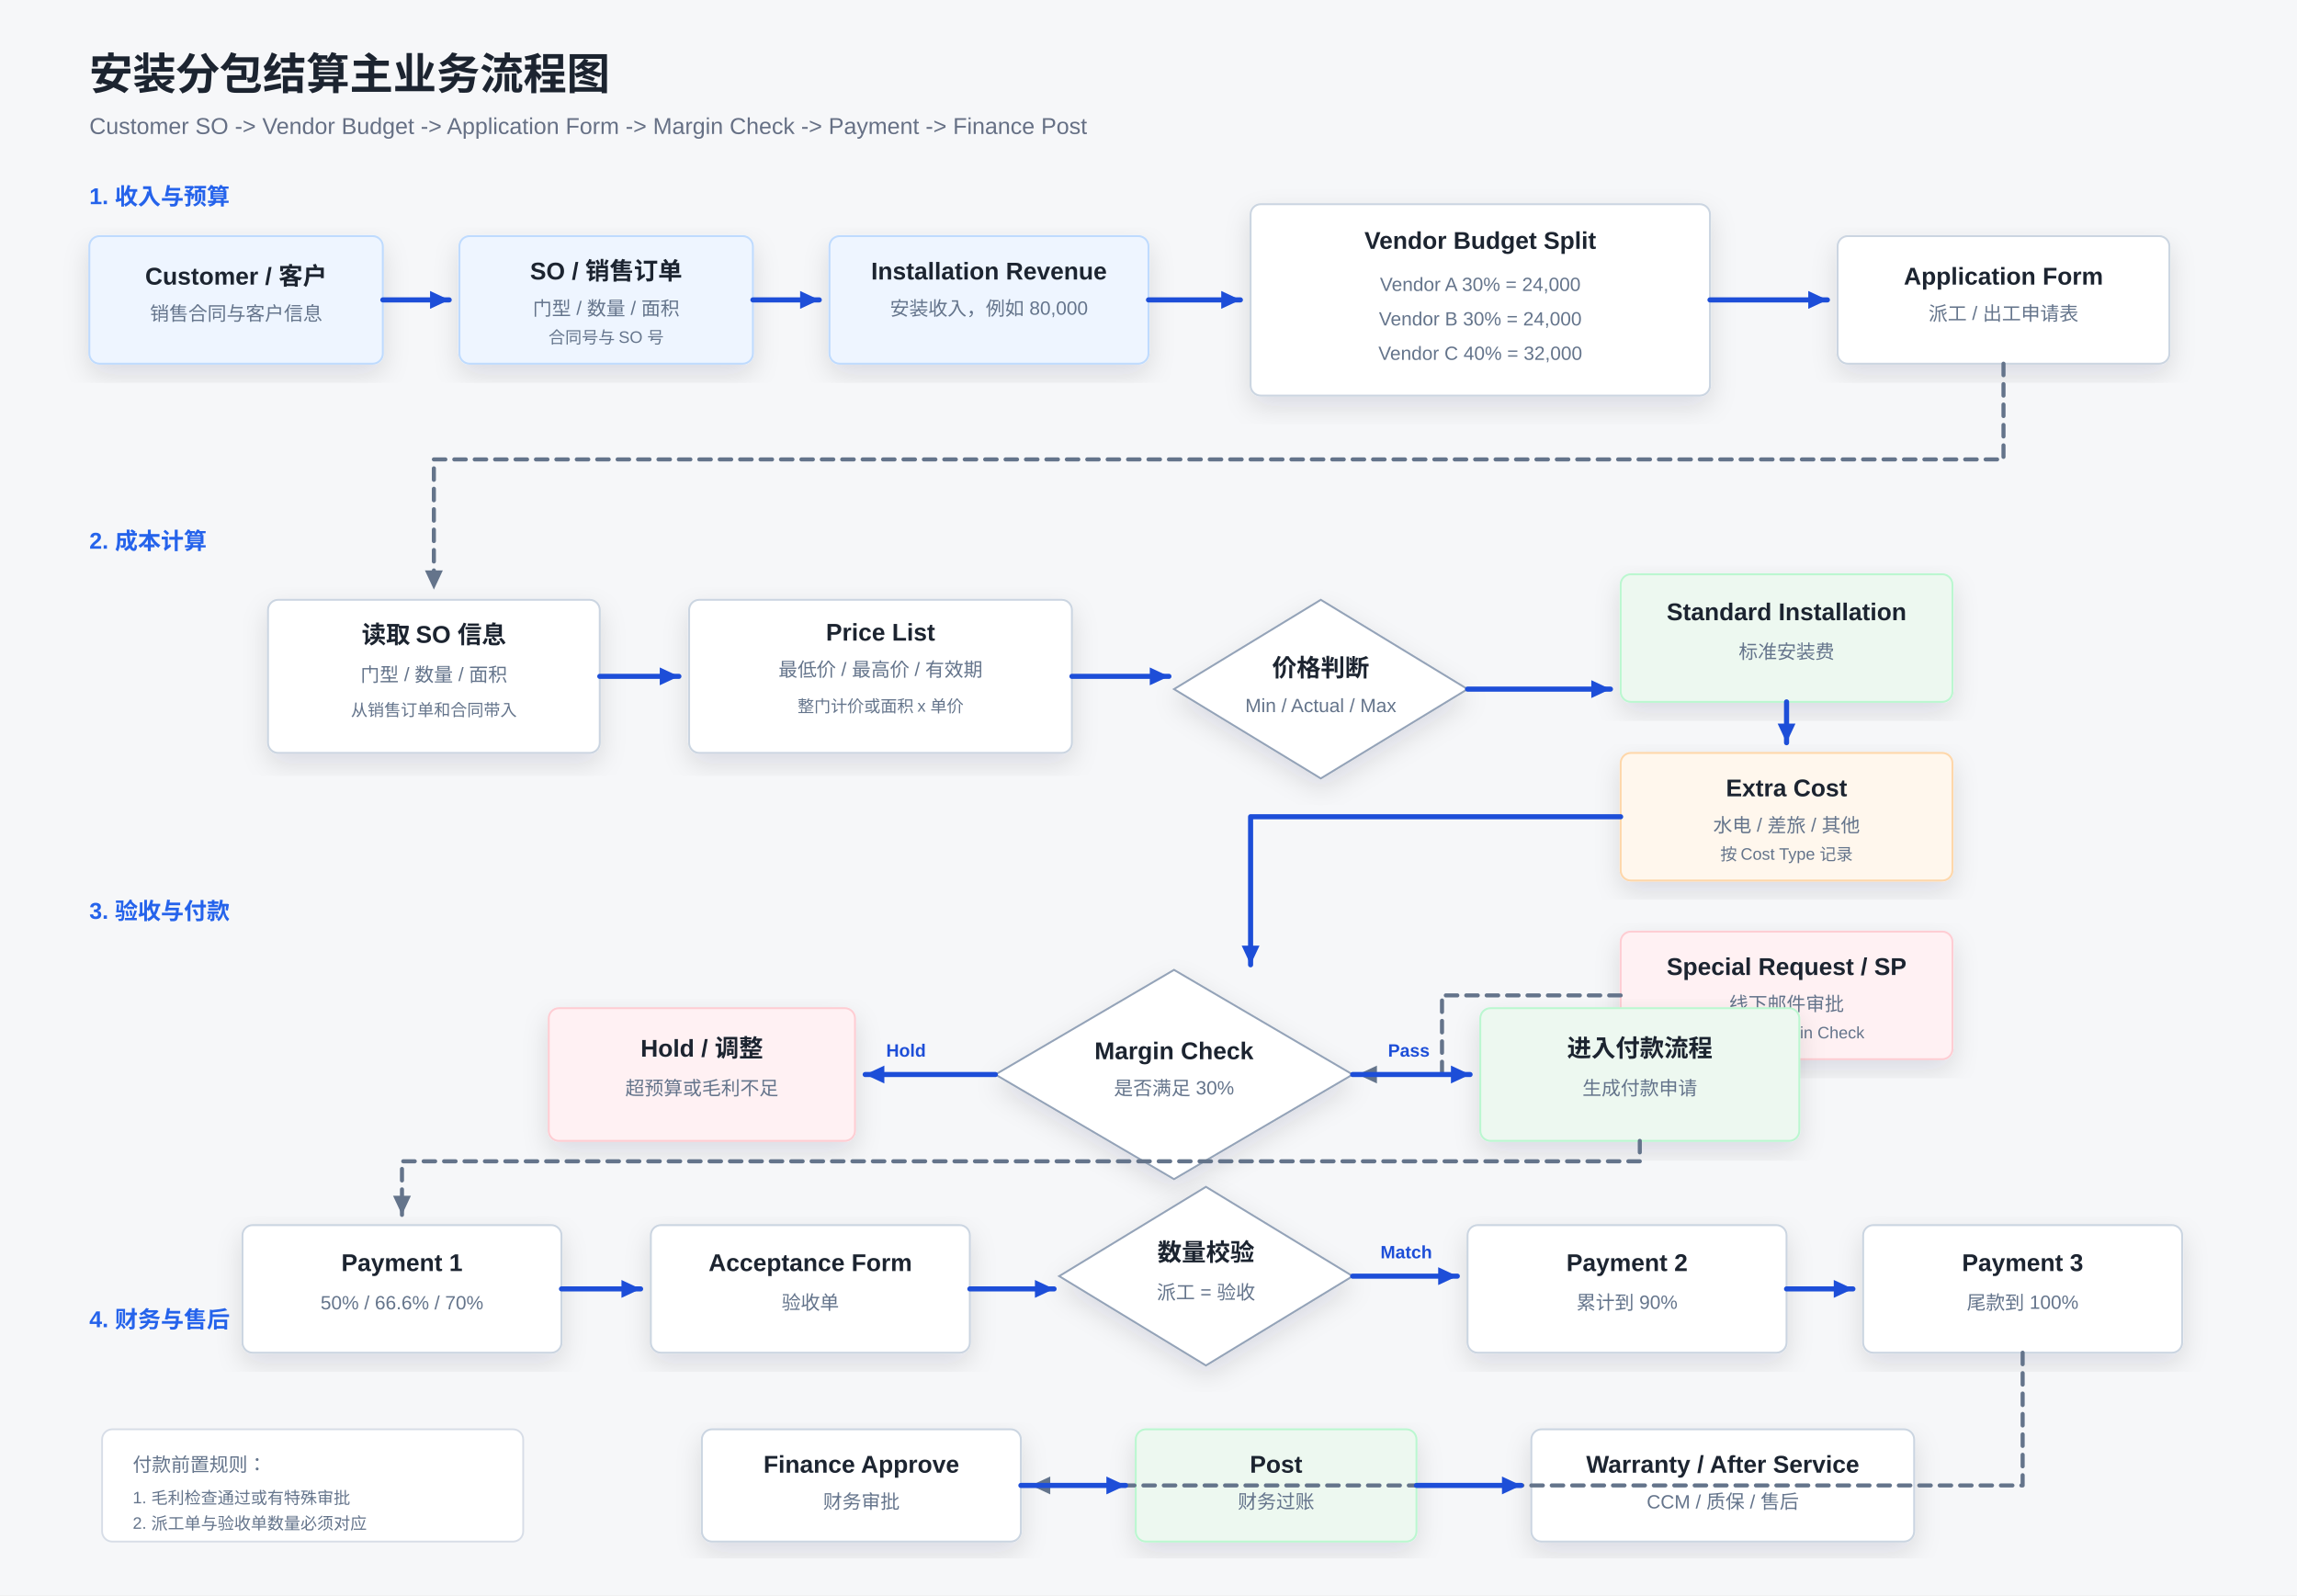
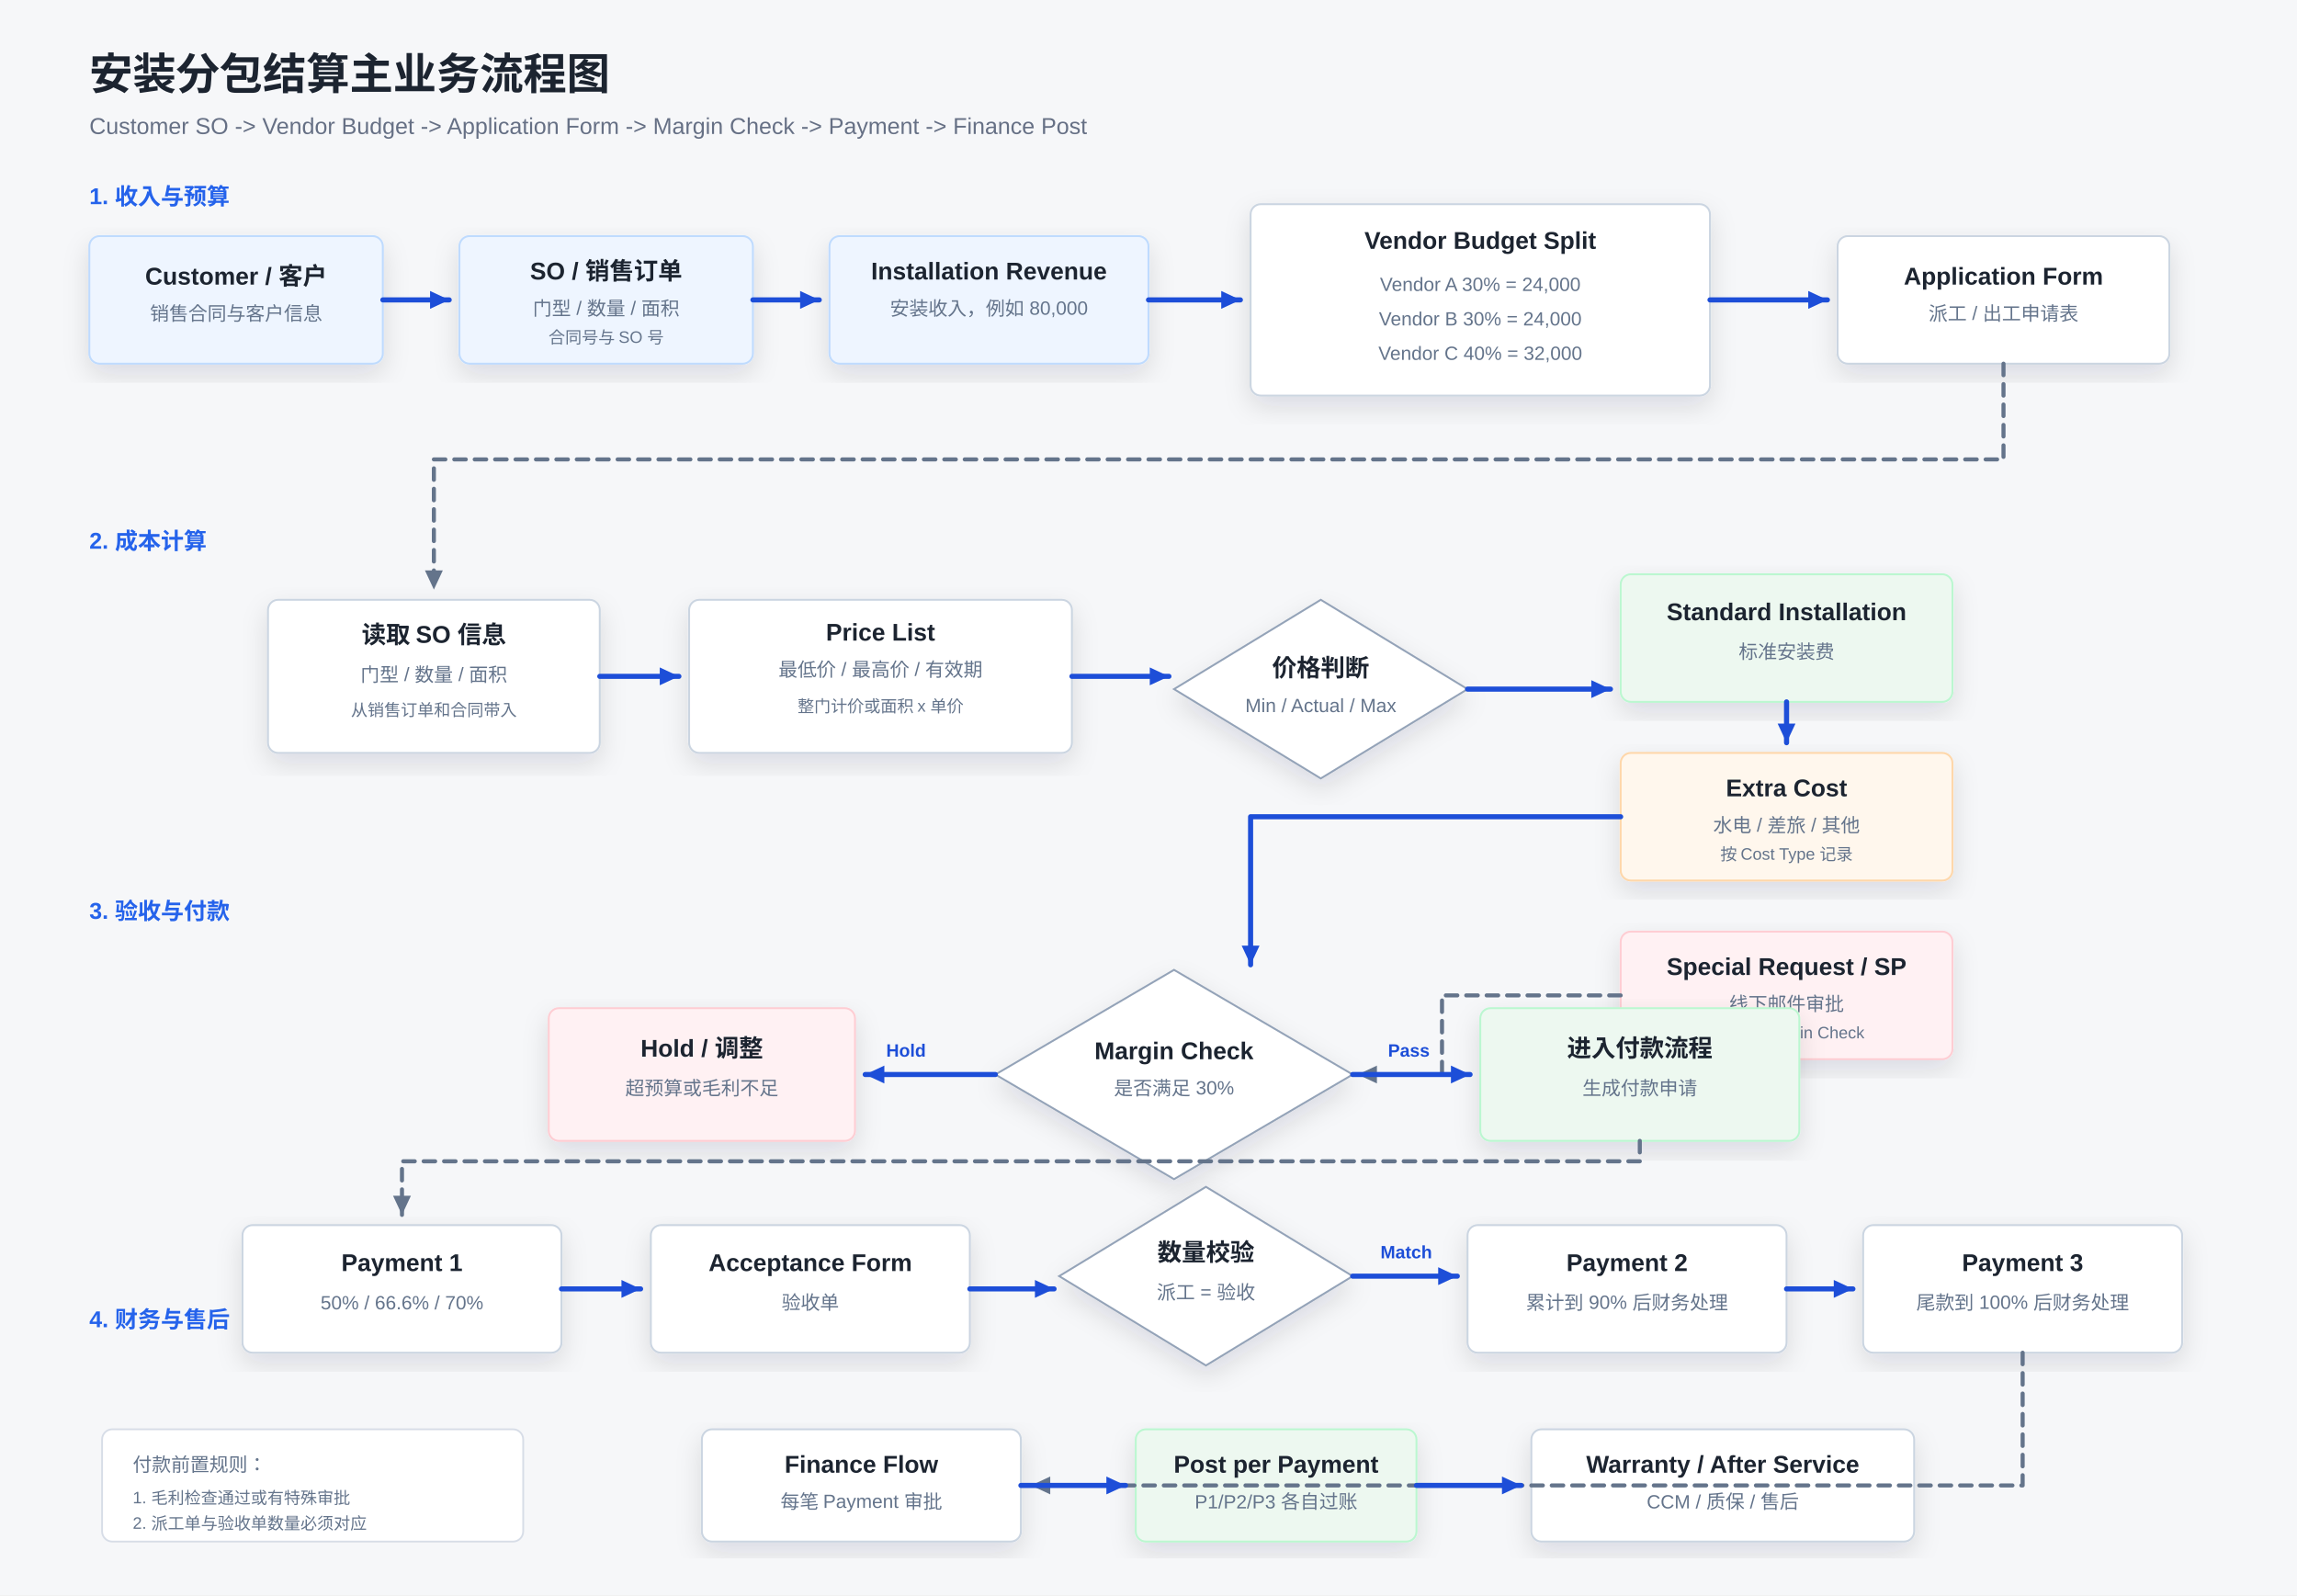
<svg xmlns="http://www.w3.org/2000/svg" width="1800" height="1250" viewBox="0 0 1800 1250" role="img" aria-labelledby="title desc">
  <defs>
    <marker id="arrow" markerWidth="18" markerHeight="16" refX="16" refY="8" orient="auto" markerUnits="userSpaceOnUse">
      <path d="M1,1 L16,8 L1,15 Z" fill="#1d4ed8" />
    </marker>
    <marker id="arrow-muted" markerWidth="18" markerHeight="16" refX="16" refY="8" orient="auto" markerUnits="userSpaceOnUse">
      <path d="M1,1 L16,8 L1,15 Z" fill="#64748b" />
    </marker>
    <filter id="shadow" x="-15%" y="-15%" width="130%" height="130%">
      <feDropShadow dx="0" dy="8" stdDeviation="10" flood-color="#0f172a" flood-opacity="0.12" />
    </filter>
    <style>
      .bg { fill: #f6f7f9; }
      .title { font: 700 34px Arial, "Microsoft YaHei", sans-serif; fill: #1c2430; }
      .subtitle { font: 400 18px Arial, "Microsoft YaHei", sans-serif; fill: #667085; }
      .section { font: 700 18px Arial, "Microsoft YaHei", sans-serif; fill: #2563eb; }
      .node { fill: #ffffff; stroke: #cbd5e1; stroke-width: 1.5; filter: url(#shadow); }
      .node-soft { fill: #eef5ff; stroke: #bfdbfe; stroke-width: 1.5; filter: url(#shadow); }
      .node-green { fill: #edf8f0; stroke: #bbf7d0; stroke-width: 1.5; filter: url(#shadow); }
      .node-amber { fill: #fff7ed; stroke: #fed7aa; stroke-width: 1.5; filter: url(#shadow); }
      .node-red { fill: #fff1f3; stroke: #fecdd3; stroke-width: 1.5; filter: url(#shadow); }
      .diamond { fill: #ffffff; stroke: #94a3b8; stroke-width: 1.5; filter: url(#shadow); }
      .label { font: 700 19px Arial, "Microsoft YaHei", sans-serif; fill: #1c2430; }
      .small { font: 400 15px Arial, "Microsoft YaHei", sans-serif; fill: #64748b; }
      .tiny { font: 400 13px Arial, "Microsoft YaHei", sans-serif; fill: #64748b; }
      .arrow { fill: none; stroke: #1d4ed8; stroke-width: 4; stroke-linecap: round; stroke-linejoin: round; marker-end: url(#arrow); }
      .arrow-muted { fill: none; stroke: #64748b; stroke-width: 3.2; stroke-linecap: round; stroke-linejoin: round; stroke-dasharray: 9 7; marker-end: url(#arrow-muted); }
      .arrow-label { font: 700 14px Arial, "Microsoft YaHei", sans-serif; fill: #1d4ed8; }
      .note { fill: #ffffff; stroke: #d7dde7; stroke-width: 1.4; }
    </style>
  </defs>
  <rect class="bg" width="1800" height="1250" />
  <text class="title" x="70" y="70">安装分包结算主业务流程图</text>
  <text class="subtitle" x="70" y="105">Customer SO -&gt; Vendor Budget -&gt; Application Form -&gt; Margin Check -&gt; Payment -&gt; Finance Post</text>
  <text class="section" x="70" y="160">1. 收入与预算</text>
  <text class="section" x="70" y="430">2. 成本计算</text>
  <text class="section" x="70" y="720">3. 验收与付款</text>
  <text class="section" x="70" y="1040">4. 财务与售后</text>
  <g transform="translate(70 185)">
    <rect class="node-soft" width="230" height="100" rx="8" />
    <text class="label" x="115" y="38" text-anchor="middle">Customer / 客户</text>
    <text class="small" x="115" y="66" text-anchor="middle">销售合同与客户信息</text>
  </g>
  <g transform="translate(360 185)">
    <rect class="node-soft" width="230" height="100" rx="8" />
    <text class="label" x="115" y="34" text-anchor="middle">SO / 销售订单</text>
    <text class="small" x="115" y="62" text-anchor="middle">门型 / 数量 / 面积</text>
    <text class="tiny" x="115" y="84" text-anchor="middle">合同号与 SO 号</text>
  </g>
  <g transform="translate(650 185)">
    <rect class="node-soft" width="250" height="100" rx="8" />
    <text class="label" x="125" y="34" text-anchor="middle">Installation Revenue</text>
    <text class="small" x="125" y="62" text-anchor="middle">安装收入，例如 80,000</text>
  </g>
  <g transform="translate(980 160)">
    <rect class="node" width="360" height="150" rx="8" />
    <text class="label" x="180" y="35" text-anchor="middle">Vendor Budget Split</text>
    <text class="small" x="180" y="68" text-anchor="middle">Vendor A 30% = 24,000</text>
    <text class="small" x="180" y="95" text-anchor="middle">Vendor B 30% = 24,000</text>
    <text class="small" x="180" y="122" text-anchor="middle">Vendor C 40% = 32,000</text>
  </g>
  <g transform="translate(1440 185)">
    <rect class="node" width="260" height="100" rx="8" />
    <text class="label" x="130" y="38" text-anchor="middle">Application Form</text>
    <text class="small" x="130" y="66" text-anchor="middle">派工 / 出工申请表</text>
  </g>
  <path class="arrow" d="M300 235 H352" />
  <path class="arrow" d="M590 235 H642" />
  <path class="arrow" d="M900 235 H972" />
  <path class="arrow" d="M1340 235 H1432" />
  <g transform="translate(210 470)">
    <rect class="node" width="260" height="120" rx="8" />
    <text class="label" x="130" y="34" text-anchor="middle">读取 SO 信息</text>
    <text class="small" x="130" y="64" text-anchor="middle">门型 / 数量 / 面积</text>
    <text class="tiny" x="130" y="91" text-anchor="middle">从销售订单和合同带入</text>
  </g>
  <g transform="translate(540 470)">
    <rect class="node" width="300" height="120" rx="8" />
    <text class="label" x="150" y="32" text-anchor="middle">Price List</text>
    <text class="small" x="150" y="60" text-anchor="middle">最低价 / 最高价 / 有效期</text>
    <text class="tiny" x="150" y="88" text-anchor="middle">整门计价或面积 x 单价</text>
  </g>
  <g transform="translate(920 470)">
    <polygon class="diamond" points="115,0 230,70 115,140 0,70" />
    <text class="label" x="115" y="60" text-anchor="middle">价格判断</text>
    <text class="small" x="115" y="88" text-anchor="middle">Min / Actual / Max</text>
  </g>
  <g transform="translate(1270 450)">
    <rect class="node-green" width="260" height="100" rx="8" />
    <text class="label" x="130" y="36" text-anchor="middle">Standard Installation</text>
    <text class="small" x="130" y="66" text-anchor="middle">标准安装费</text>
  </g>
  <g transform="translate(1270 590)">
    <rect class="node-amber" width="260" height="100" rx="8" />
    <text class="label" x="130" y="34" text-anchor="middle">Extra Cost</text>
    <text class="small" x="130" y="62" text-anchor="middle">水电 / 差旅 / 其他</text>
    <text class="tiny" x="130" y="84" text-anchor="middle">按 Cost Type 记录</text>
  </g>
  <g transform="translate(1270 730)">
    <rect class="node-red" width="260" height="100" rx="8" />
    <text class="label" x="130" y="34" text-anchor="middle">Special Request / SP</text>
    <text class="small" x="130" y="62" text-anchor="middle">线下邮件审批</text>
    <text class="tiny" x="130" y="84" text-anchor="middle">不参与 Margin Check</text>
  </g>
  <path class="arrow-muted" d="M1570 285 V360 H340 V462" />
  <path class="arrow" d="M470 530 H532" />
  <path class="arrow" d="M840 530 H916" />
  <path class="arrow" d="M1150 540 H1262" />
  <path class="arrow" d="M1400 550 V582" />
  <g transform="translate(780 760)">
    <polygon class="diamond" points="140,0 280,82 140,164 0,82" />
    <text class="label" x="140" y="70" text-anchor="middle">Margin Check</text>
    <text class="small" x="140" y="98" text-anchor="middle">是否满足 30%</text>
  </g>
  <g transform="translate(430 790)">
    <rect class="node-red" width="240" height="104" rx="8" />
    <text class="label" x="120" y="38" text-anchor="middle">Hold / 调整</text>
    <text class="small" x="120" y="68" text-anchor="middle">超预算或毛利不足</text>
  </g>
  <g transform="translate(1160 790)">
    <rect class="node-green" width="250" height="104" rx="8" />
    <text class="label" x="125" y="38" text-anchor="middle">进入付款流程</text>
    <text class="small" x="125" y="68" text-anchor="middle">生成付款申请</text>
  </g>
  <path class="arrow" d="M1270 640 H980 V756" />
  <path class="arrow-muted" d="M1270 780 H1130 V842 H1064" />
  <path class="arrow" d="M780 842 H678" />
  <path class="arrow" d="M1060 842 H1152" />
  <text class="arrow-label" x="710" y="828" text-anchor="middle">Hold</text>
  <text class="arrow-label" x="1104" y="828" text-anchor="middle">Pass</text>
  <g transform="translate(190 960)">
    <rect class="node" width="250" height="100" rx="8" />
    <text class="label" x="125" y="36" text-anchor="middle">Payment 1</text>
    <text class="small" x="125" y="66" text-anchor="middle">50% / 66.6% / 70%</text>
  </g>
  <g transform="translate(510 960)">
    <rect class="node" width="250" height="100" rx="8" />
    <text class="label" x="125" y="36" text-anchor="middle">Acceptance Form</text>
    <text class="small" x="125" y="66" text-anchor="middle">验收单</text>
  </g>
  <g transform="translate(830 930)">
    <polygon class="diamond" points="115,0 230,70 115,140 0,70" />
    <text class="label" x="115" y="58" text-anchor="middle">数量校验</text>
    <text class="small" x="115" y="88" text-anchor="middle">派工 = 验收</text>
  </g>
  <g transform="translate(1150 960)">
    <rect class="node" width="250" height="100" rx="8" />
    <text class="label" x="125" y="36" text-anchor="middle">Payment 2</text>
-     <text class="small" x="125" y="66" text-anchor="middle">累计到 90%</text>
+     <text class="small" x="125" y="66" text-anchor="middle">累计到 90% 后财务处理</text>
  </g>
  <g transform="translate(1460 960)">
    <rect class="node" width="250" height="100" rx="8" />
    <text class="label" x="125" y="36" text-anchor="middle">Payment 3</text>
-     <text class="small" x="125" y="66" text-anchor="middle">尾款到 100%</text>
+     <text class="small" x="125" y="66" text-anchor="middle">尾款到 100% 后财务处理</text>
  </g>
  <path class="arrow-muted" d="M1285 894 V910 H315 V952" />
  <path class="arrow" d="M440 1010 H502" />
  <path class="arrow" d="M760 1010 H826" />
  <path class="arrow" d="M1060 1000 H1142" />
  <path class="arrow" d="M1400 1010 H1452" />
  <text class="arrow-label" x="1102" y="986" text-anchor="middle">Match</text>
  <g transform="translate(550 1120)">
    <rect class="node" width="250" height="88" rx="8" />
-     <text class="label" x="125" y="34" text-anchor="middle">Finance Approve</text>
-     <text class="small" x="125" y="62" text-anchor="middle">财务审批</text>
+     <text class="label" x="125" y="34" text-anchor="middle">Finance Flow</text>
+     <text class="small" x="125" y="62" text-anchor="middle">每笔 Payment 审批</text>
  </g>
  <g transform="translate(890 1120)">
    <rect class="node-green" width="220" height="88" rx="8" />
-     <text class="label" x="110" y="34" text-anchor="middle">Post</text>
-     <text class="small" x="110" y="62" text-anchor="middle">财务过账</text>
+     <text class="label" x="110" y="34" text-anchor="middle">Post per Payment</text>
+     <text class="small" x="110" y="62" text-anchor="middle">P1/P2/P3 各自过账</text>
  </g>
  <g transform="translate(1200 1120)">
    <rect class="node" width="300" height="88" rx="8" />
    <text class="label" x="150" y="34" text-anchor="middle">Warranty / After Service</text>
    <text class="small" x="150" y="62" text-anchor="middle">CCM / 质保 / 售后</text>
  </g>
  <path class="arrow-muted" d="M1585 1060 V1164 H808" />
  <path class="arrow" d="M800 1164 H882" />
  <path class="arrow" d="M1110 1164 H1192" />
  <g transform="translate(80 1120)">
    <rect class="note" width="330" height="88" rx="8" />
    <text class="small" x="24" y="33">付款前置规则：</text>
    <text class="tiny" x="24" y="58">1. 毛利检查通过或有特殊审批</text>
    <text class="tiny" x="24" y="78">2. 派工单与验收单数量必须对应</text>
  </g>
</svg>
